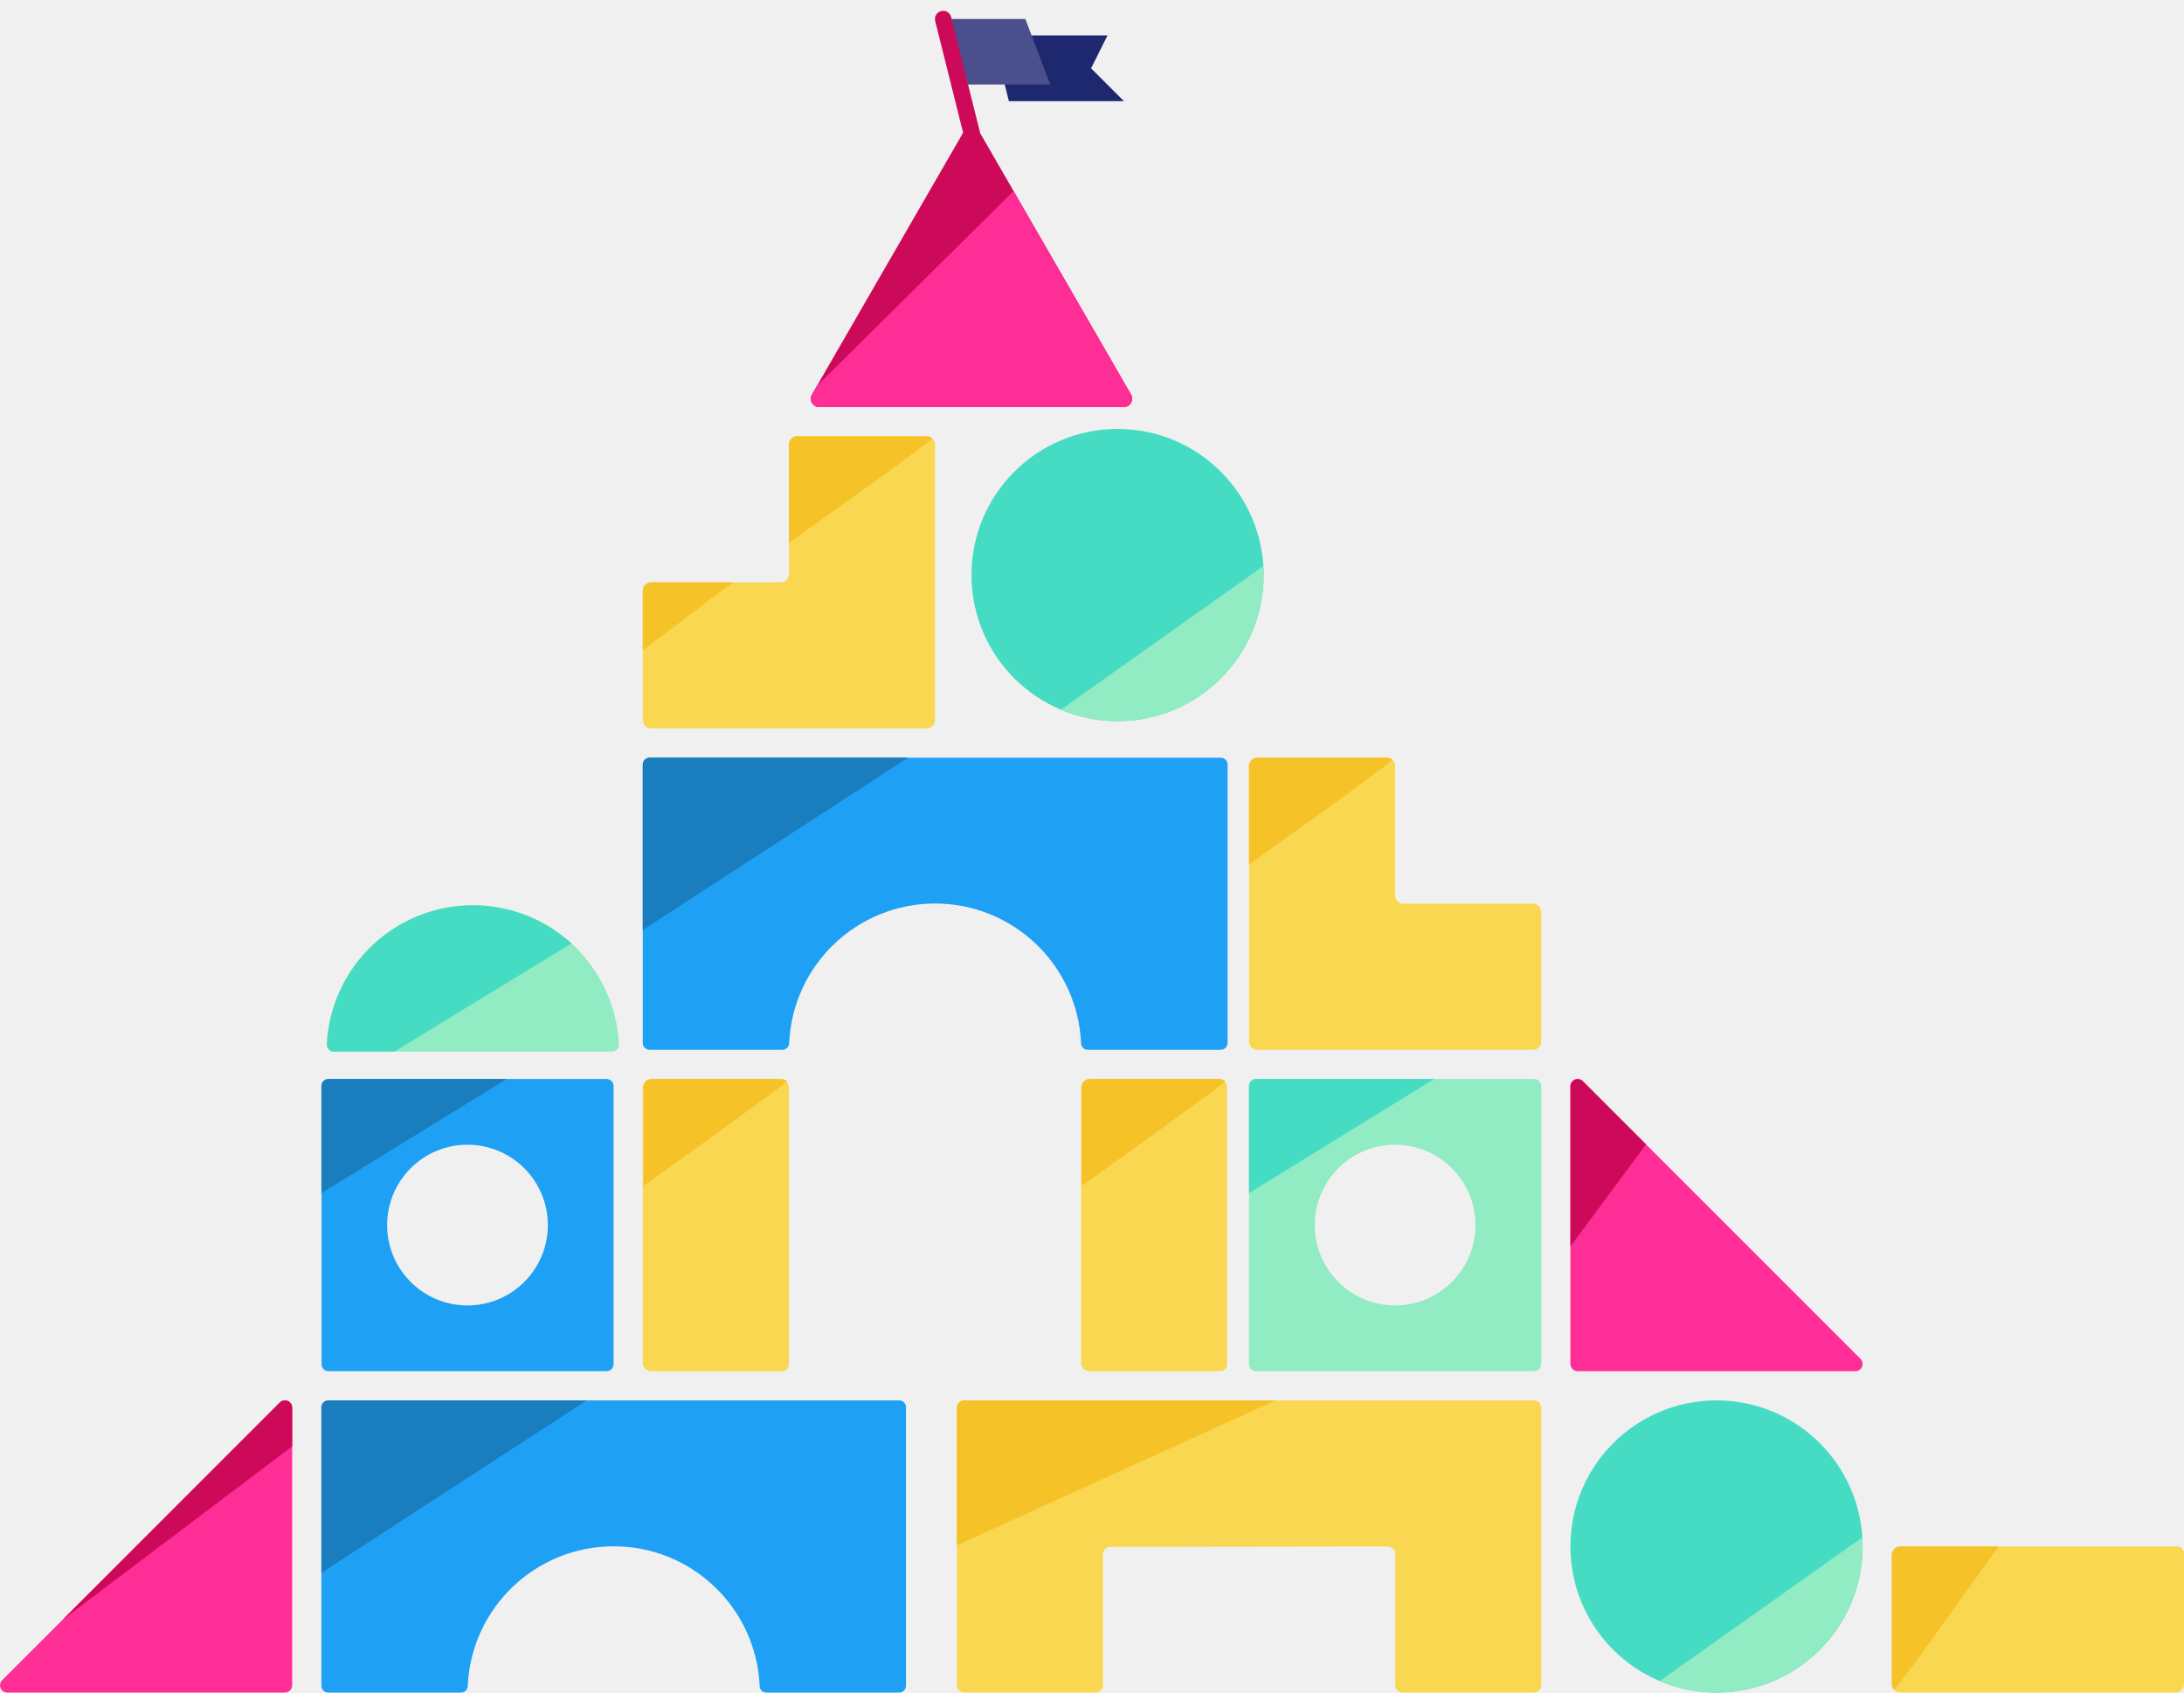
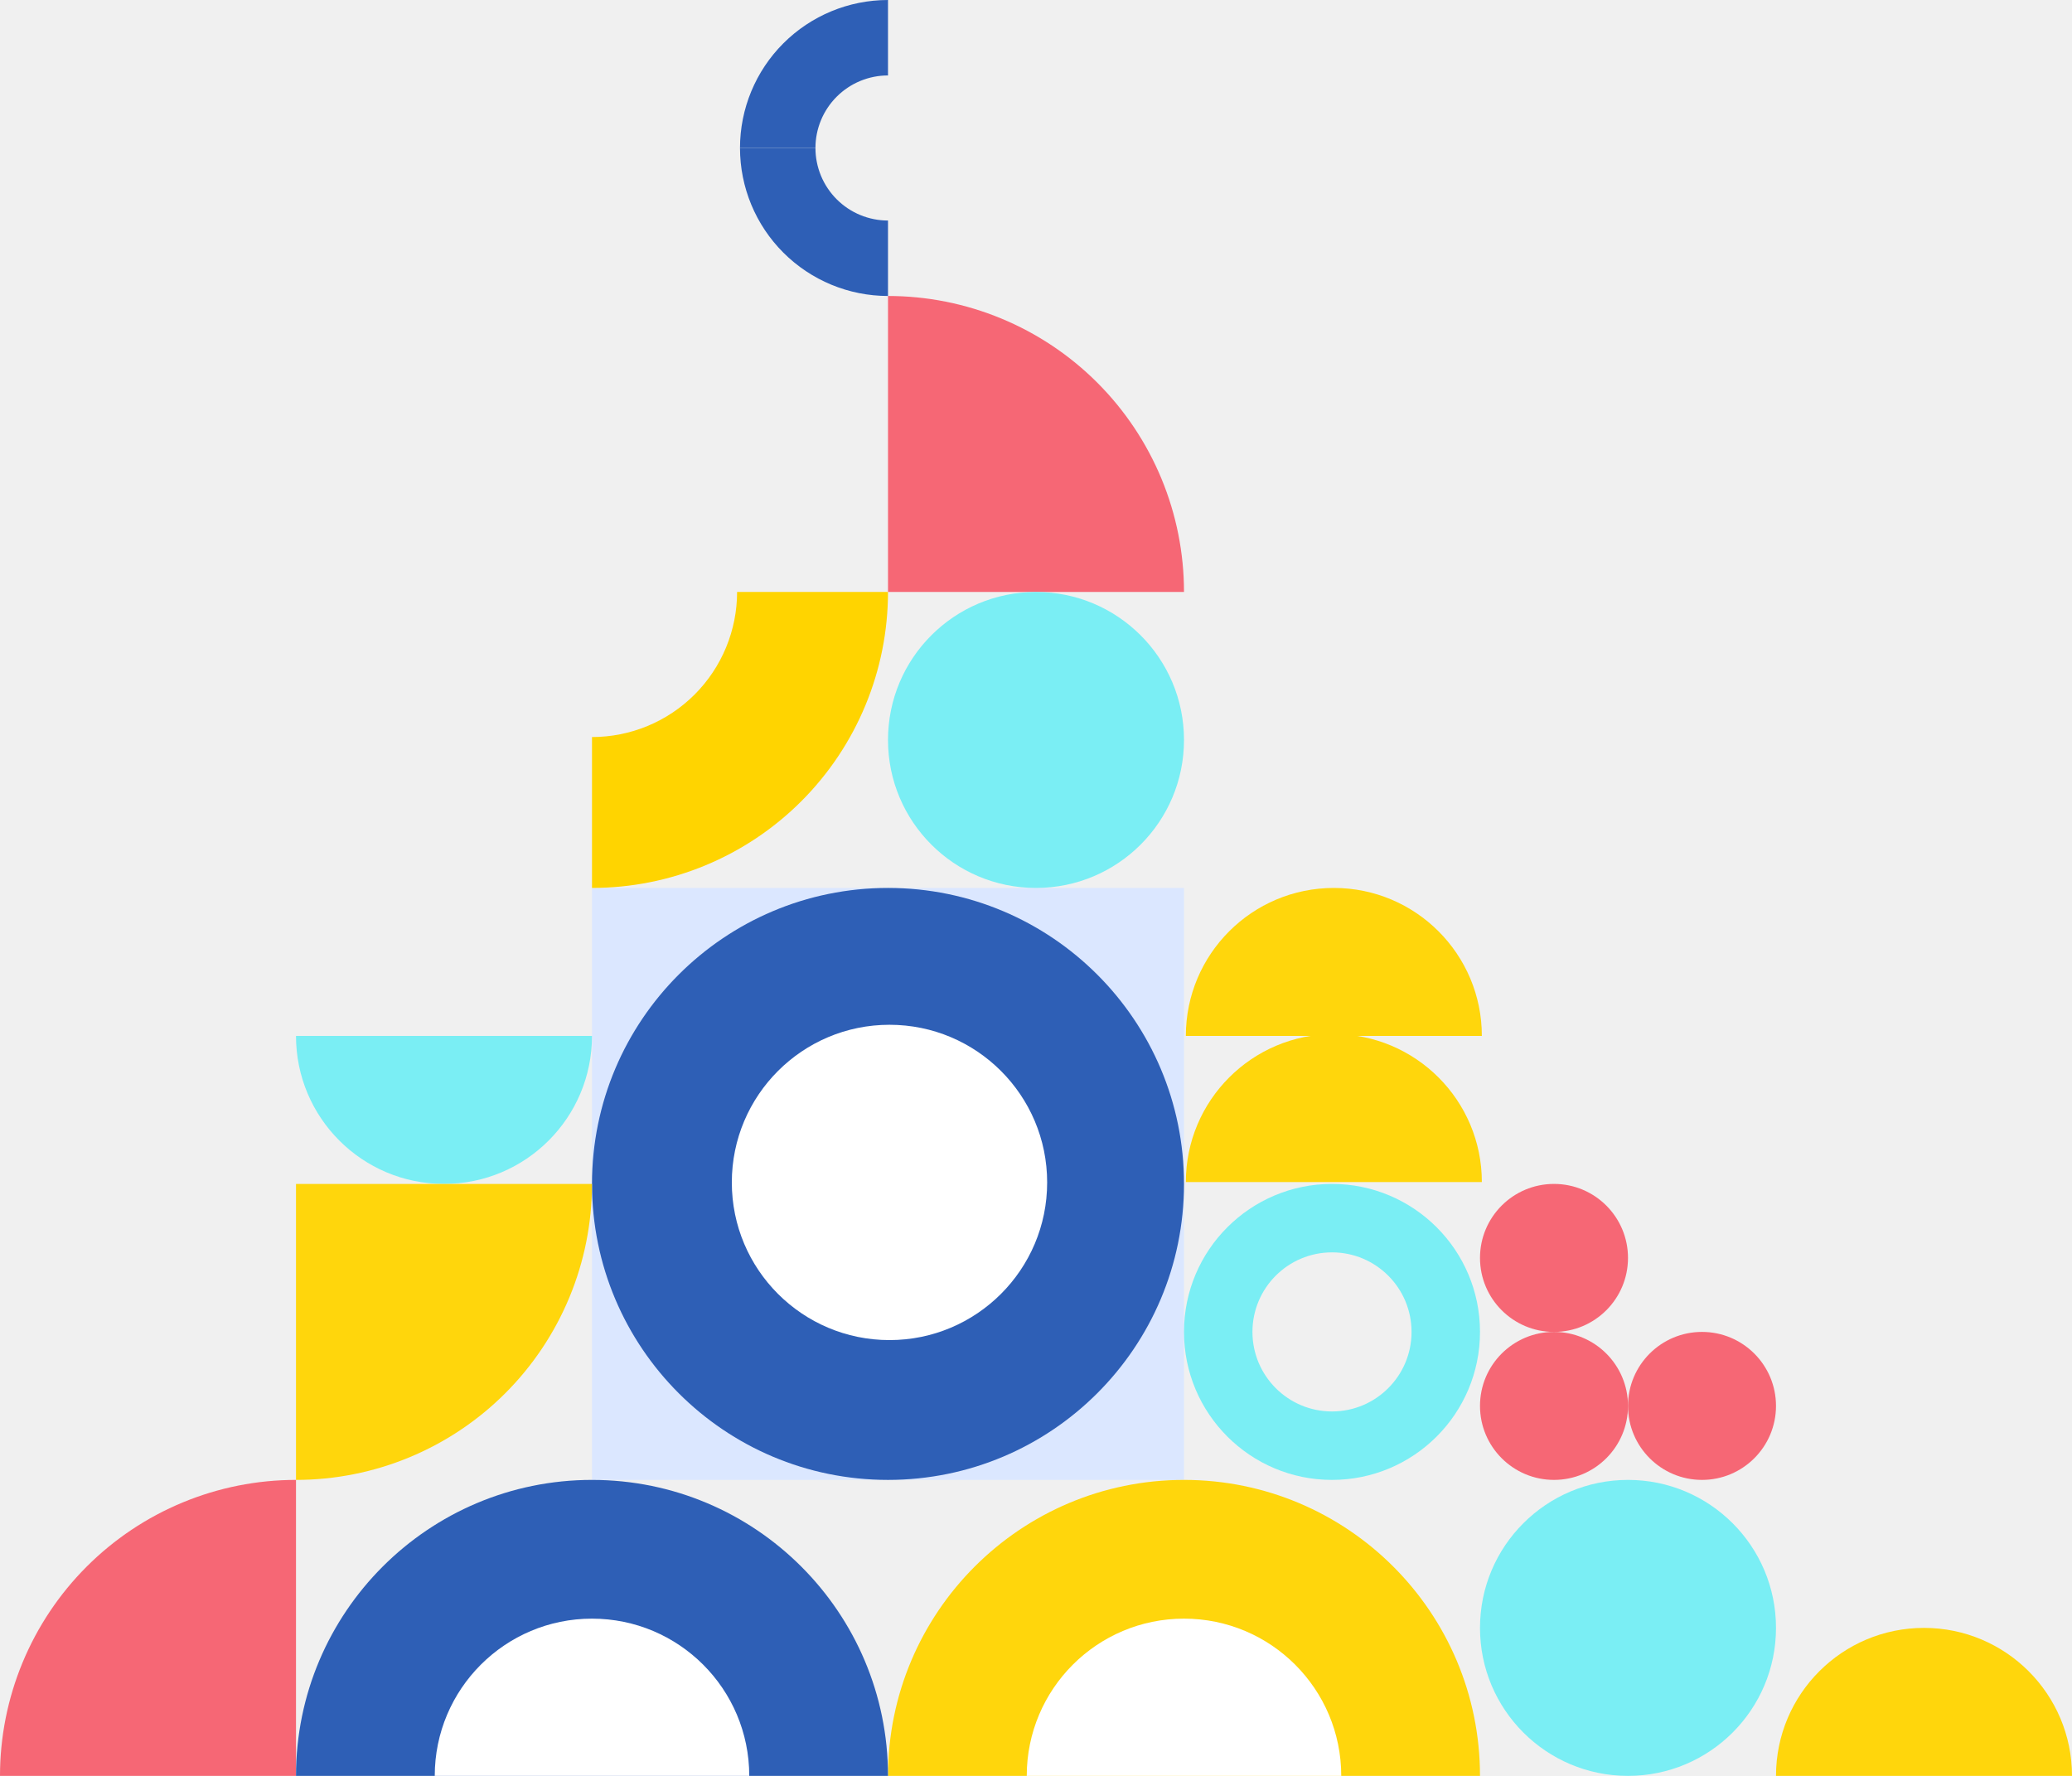
- <svg xmlns="http://www.w3.org/2000/svg" id="mon-entrerpsie_illustration_home" viewBox="0 0 640 496">
-   <defs>
-     <style>.cls-1{fill:#fad750;}.cls-2{fill:#f5c328;}.cls-3{fill:#1e286e;}.cls-4{fill:#4b508c;}.cls-5{fill:#cd0a5a;}.cls-6{fill:#ff2d96;}.cls-7{fill:#1ea0f5;}.cls-8{fill:#197dbe;}.cls-9{fill:#46dcc3;}.cls-10{fill:#91ebc3;}</style>
-   </defs>
-   <path class="cls-1" d="M190.81,213.46h80.72A2.45,2.45,0,0,0,274,211V130.29a2.45,2.45,0,0,0-2.45-2.45H233.62a2.45,2.45,0,0,0-2.45,2.45V168.2a2.45,2.45,0,0,1-2.45,2.45H190.81a2.45,2.45,0,0,0-2.45,2.45V211A2.45,2.45,0,0,0,190.81,213.46Z" />
-   <path class="cls-2" d="M273.16,128.46a2.41,2.41,0,0,0-1.63-.62H233.62a2.45,2.45,0,0,0-2.45,2.45v28.84S273.66,128.91,273.16,128.46Z" />
-   <path class="cls-2" d="M214.76,170.65H190.81a2.45,2.45,0,0,0-2.45,2.45v17.48Z" />
-   <path class="cls-1" d="M449.19,307.64H368.47a2.45,2.45,0,0,1-2.45-2.45V224.47a2.45,2.45,0,0,1,2.45-2.45h37.91a2.45,2.45,0,0,1,2.45,2.45v37.91a2.45,2.45,0,0,0,2.45,2.45h37.91a2.45,2.45,0,0,1,2.45,2.45v37.91A2.45,2.45,0,0,1,449.19,307.64Z" />
-   <path class="cls-2" d="M408,222.64a2.41,2.41,0,0,0-1.63-.62H368.47a2.45,2.45,0,0,0-2.45,2.45v28.84S408.51,223.09,408,222.64Z" />
-   <path class="cls-1" d="M229.13,401.82H190.81a2.45,2.45,0,0,1-2.45-2.45V318.65a2.45,2.45,0,0,1,2.45-2.45h37.91a2.45,2.45,0,0,1,2.45,2.45v81.13A2,2,0,0,1,229.13,401.82Z" />
-   <path class="cls-2" d="M230.55,316.82a2.45,2.45,0,0,0-1.63-.62H191a2.45,2.45,0,0,0-2.44,2.45v28.84S231.05,317.27,230.55,316.82Z" />
-   <path class="cls-1" d="M357.56,401.82H319.24a2.45,2.45,0,0,1-2.45-2.45V318.65a2.45,2.45,0,0,1,2.45-2.45h37.91a2.45,2.45,0,0,1,2.45,2.45v81.13A2,2,0,0,1,357.56,401.82Z" />
-   <path class="cls-2" d="M359,316.82a2.4,2.4,0,0,0-1.62-.62H319.43a2.45,2.45,0,0,0-2.45,2.45v28.84S359.48,317.27,359,316.82Z" />
-   <path class="cls-1" d="M640,455.23v38.32a2.45,2.45,0,0,1-2.45,2.45H556.83a2.45,2.45,0,0,1-2.45-2.45V455.64a2.45,2.45,0,0,1,2.45-2.45H638A2,2,0,0,1,640,455.23Z" />
-   <path class="cls-2" d="M555,495.18a2.46,2.46,0,0,1-.62-1.63V455.64a2.45,2.45,0,0,1,2.45-2.45h28.84S555.45,495.68,555,495.18Z" />
-   <polygon class="cls-3" points="329.36 29.65 295.65 29.65 290.83 10.38 324.54 10.38 319.73 20.02 329.36 29.65" />
-   <polygon class="cls-4" points="307.76 24.76 283.68 24.76 276.39 5.57 300.47 5.57 307.76 24.76" />
-   <path class="cls-5" d="M331.44,115.61,287.25,39.06,278.73,5a2.41,2.41,0,0,0-4.68,1.17l8.18,32.72-44.31,76.74a2.45,2.45,0,0,0,2.12,3.67h89.29A2.44,2.44,0,0,0,331.44,115.61Z" />
-   <path class="cls-6" d="M239.36,113.12l-1.44,2.49a2.45,2.45,0,0,0,2.12,3.67h89.29a2.44,2.44,0,0,0,2.11-3.67L297,56Z" />
-   <path class="cls-7" d="M94.18,412.66v81.39A2,2,0,0,0,96.13,496h39a2,2,0,0,0,1.94-1.9,42.81,42.81,0,0,1,85.54,0,1.94,1.94,0,0,0,1.93,1.9h39a2,2,0,0,0,1.95-1.95V412.33a2,2,0,0,0-1.95-1.95h-167A2.28,2.28,0,0,0,94.18,412.66Z" />
-   <path class="cls-8" d="M171.94,410.38H96.13a2,2,0,0,0-1.95,1.95V460.9" />
-   <path class="cls-7" d="M188.36,224.3v81.39a2,2,0,0,0,1.95,1.95h39a2,2,0,0,0,1.94-1.9,42.81,42.81,0,0,1,85.54,0,2,2,0,0,0,1.94,1.9h39a2,2,0,0,0,2-1.95V224a2,2,0,0,0-2-1.95h-167A2.28,2.28,0,0,0,188.36,224.3Z" />
-   <path class="cls-8" d="M266.12,222H190.31a2,2,0,0,0-1.95,1.95v48.57" />
-   <circle class="cls-9" cx="327.49" cy="168.51" r="42.81" />
-   <path class="cls-10" d="M310.83,208a42.82,42.82,0,0,0,59.47-39.44c0-.9,0-1.8-.08-2.69Z" />
-   <circle class="cls-9" cx="503.01" cy="453.19" r="42.81" />
-   <path class="cls-10" d="M486.35,492.64a42.84,42.84,0,0,0,59.47-39.45c0-.9,0-1.8-.08-2.68Z" />
-   <path class="cls-6" d="M543.7,401.82H462.32a2.12,2.12,0,0,1-2.12-2.12V318.33a2.12,2.12,0,0,1,3.62-1.5l81.37,81.37A2.12,2.12,0,0,1,543.7,401.82Z" />
-   <path class="cls-5" d="M460.2,365.24V318.33a2.12,2.12,0,0,1,3.62-1.5l18.53,18.53" />
-   <path class="cls-6" d="M85.62,412.51v81.37A2.12,2.12,0,0,1,83.5,496H2.12a2.12,2.12,0,0,1-1.49-3.62L82,411A2.12,2.12,0,0,1,85.62,412.51Z" />
-   <path class="cls-5" d="M85.62,412.51v11.34L18.33,474.68,82,411A2.12,2.12,0,0,1,85.62,412.51Z" />
-   <path class="cls-7" d="M177.75,316.2H96.23a2.05,2.05,0,0,0-2,2.05v81.52a2.05,2.05,0,0,0,2,2.05h81.52a2.05,2.05,0,0,0,2.05-2.05V318.25A2.05,2.05,0,0,0,177.75,316.2ZM137,382.56A23.55,23.55,0,1,1,160.54,359,23.56,23.56,0,0,1,137,382.56Z" />
-   <path class="cls-8" d="M94.18,318.25v31.39l54.27-33.44H96.23A2.05,2.05,0,0,0,94.18,318.25Z" />
-   <path class="cls-10" d="M449.59,316.2H368.07a2.05,2.05,0,0,0-2.05,2.05v81.52a2.05,2.05,0,0,0,2.05,2.05h81.52a2.05,2.05,0,0,0,2.05-2.05V318.25A2.05,2.05,0,0,0,449.59,316.2Zm-40.76,66.36A23.55,23.55,0,1,1,432.37,359,23.56,23.56,0,0,1,408.83,382.56Z" />
-   <path class="cls-9" d="M366,318.25v31.39l54.27-33.44H368.07A2.05,2.05,0,0,0,366,318.25Z" />
-   <path class="cls-10" d="M179.37,308.16a2,2,0,0,0,2-2.1,42.86,42.86,0,0,0-85.62,0,2,2,0,0,0,2,2.1Z" />
-   <path class="cls-9" d="M167.45,276.46a42.86,42.86,0,0,0-71.65,29.6,2,2,0,0,0,2,2.1h17.8Z" />
-   <path class="cls-1" d="M282.54,410.38a2.14,2.14,0,0,0-2.14,2.14v81.34a2.14,2.14,0,0,0,2.14,2.14h38.53a2.14,2.14,0,0,0,2.14-2.14l0-38.4a2.14,2.14,0,0,1,2.14-2.15l81.39-.12a2.14,2.14,0,0,1,2.14,2.14v38.53A2.14,2.14,0,0,0,411,496H449.5a2.14,2.14,0,0,0,2.14-2.14V412.52a2.14,2.14,0,0,0-2.14-2.14Z" />
-   <path class="cls-2" d="M373.8,410.38H282.54a2.14,2.14,0,0,0-2.14,2.14v40.32Z" />
+ <svg xmlns="http://www.w3.org/2000/svg" width="1120" height="960" viewBox="0 0 1120 960" fill="none">
+   <path d="M640 320C640 298.989 635.861 278.183 627.821 258.771C619.78 239.359 607.994 221.72 593.137 206.863C578.28 192.006 560.641 180.22 541.229 172.179C521.817 164.139 501.012 160 480 160L480 320L640 320Z" fill="#F66775" />
+   <path fill-rule="evenodd" clip-rule="evenodd" d="M452.27 52.27C444.916 59.625 440.784 69.599 440.784 80L400 80C400 58.783 408.429 38.434 423.431 23.431C438.434 8.429 458.783 3.057e-05 480 3.057e-05L480 40.784C469.599 40.784 459.625 44.916 452.27 52.27Z" fill="#2E5FB6" />
+   <path fill-rule="evenodd" clip-rule="evenodd" d="M452.27 107.73C444.916 100.375 440.784 90.401 440.784 80L400 80C400 101.217 408.429 121.566 423.431 136.569C438.434 151.571 458.783 160 480 160L480 119.216C469.599 119.216 459.625 115.084 452.27 107.73Z" fill="#2E5FB6" />
+   <rect x="320" y="480" width="320" height="320" fill="#DBE7FF" />
+   <circle cx="480" cy="640" r="160" fill="#2E5FB6" />
+   <circle cx="480.804" cy="639.196" r="85.226" fill="white" />
+   <path fill-rule="evenodd" clip-rule="evenodd" d="M720 800C764.183 800 800 764.183 800 720C800 675.817 764.183 640 720 640C675.817 640 640 675.817 640 720C640 764.183 675.817 800 720 800ZM720 763C743.748 763 763 743.748 763 720C763 696.252 743.748 677 720 677C696.252 677 677 696.252 677 720C677 743.748 696.252 763 720 763Z" fill="#7AEEF4" />
+   <path d="M160 800C138.989 800 118.183 804.139 98.771 812.179C79.359 820.22 61.72 832.006 46.863 846.863C32.005 861.72 20.22 879.359 12.179 898.771C4.138 918.183 -5.72205e-06 938.988 -5.72205e-06 960L160 960L160 800Z" fill="#F66775" />
+   <circle cx="880" cy="880" r="80" fill="#7AEEF4" />
+   <circle cx="560" cy="400" r="80" fill="#7AEEF4" />
+   <circle cx="840" cy="680" r="40" transform="rotate(-180 840 680)" fill="#F66775" />
+   <circle cx="920" cy="760" r="40" transform="rotate(-180 920 760)" fill="#F66775" />
+   <circle cx="840" cy="759.999" r="40" transform="rotate(-180 840 759.999)" fill="#F66775" />
+   <path d="M240 640C195.817 640 160 604.183 160 560L320 560C320 604.183 284.183 640 240 640Z" fill="#7AEEF4" />
+   <path d="M721 559C676.817 559 641 594.817 641 639L801 639C801 594.817 765.183 559 721 559Z" fill="#FFD60C" />
+   <path d="M721 480C676.817 480 641 515.817 641 560L801 560C801 515.817 765.183 480 721 480Z" fill="#FFD60C" />
+   <path d="M1040 880C995.817 880 960 915.817 960 960L1120 960C1120 915.817 1084.18 880 1040 880Z" fill="#FFD60C" />
+   <path d="M160 800C181.011 800 201.817 795.861 221.229 787.821C240.641 779.78 258.28 767.994 273.137 753.137C287.994 738.28 299.78 720.641 307.821 701.229C315.861 681.817 320 661.012 320 640L160 640L160 800Z" fill="#FFD60C" />
+   <path fill-rule="evenodd" clip-rule="evenodd" d="M375.459 375.459C360.751 390.168 340.801 398.431 320 398.431L320 480C362.435 480 403.131 463.143 433.137 433.137C463.143 403.131 480 362.435 480 320L398.431 320C398.431 340.801 390.168 360.751 375.459 375.459Z" fill="#FFD400" />
+   <path d="M640 800C551.634 800 480 871.634 480 960L800 960C800 871.634 728.366 800 640 800Z" fill="#FFD60C" />
+   <path d="M320 800C231.634 800 160 871.634 160 960L480 960C480 871.634 408.366 800 320 800Z" fill="#2E5FB6" />
+   <path d="M320 875C273.056 875 235 913.056 235 960L405 960C405 913.056 366.944 875 320 875Z" fill="white" />
+   <path d="M640 875C593.056 875 555 913.056 555 960L725 960C725 913.056 686.944 875 640 875Z" fill="white" />
</svg>
